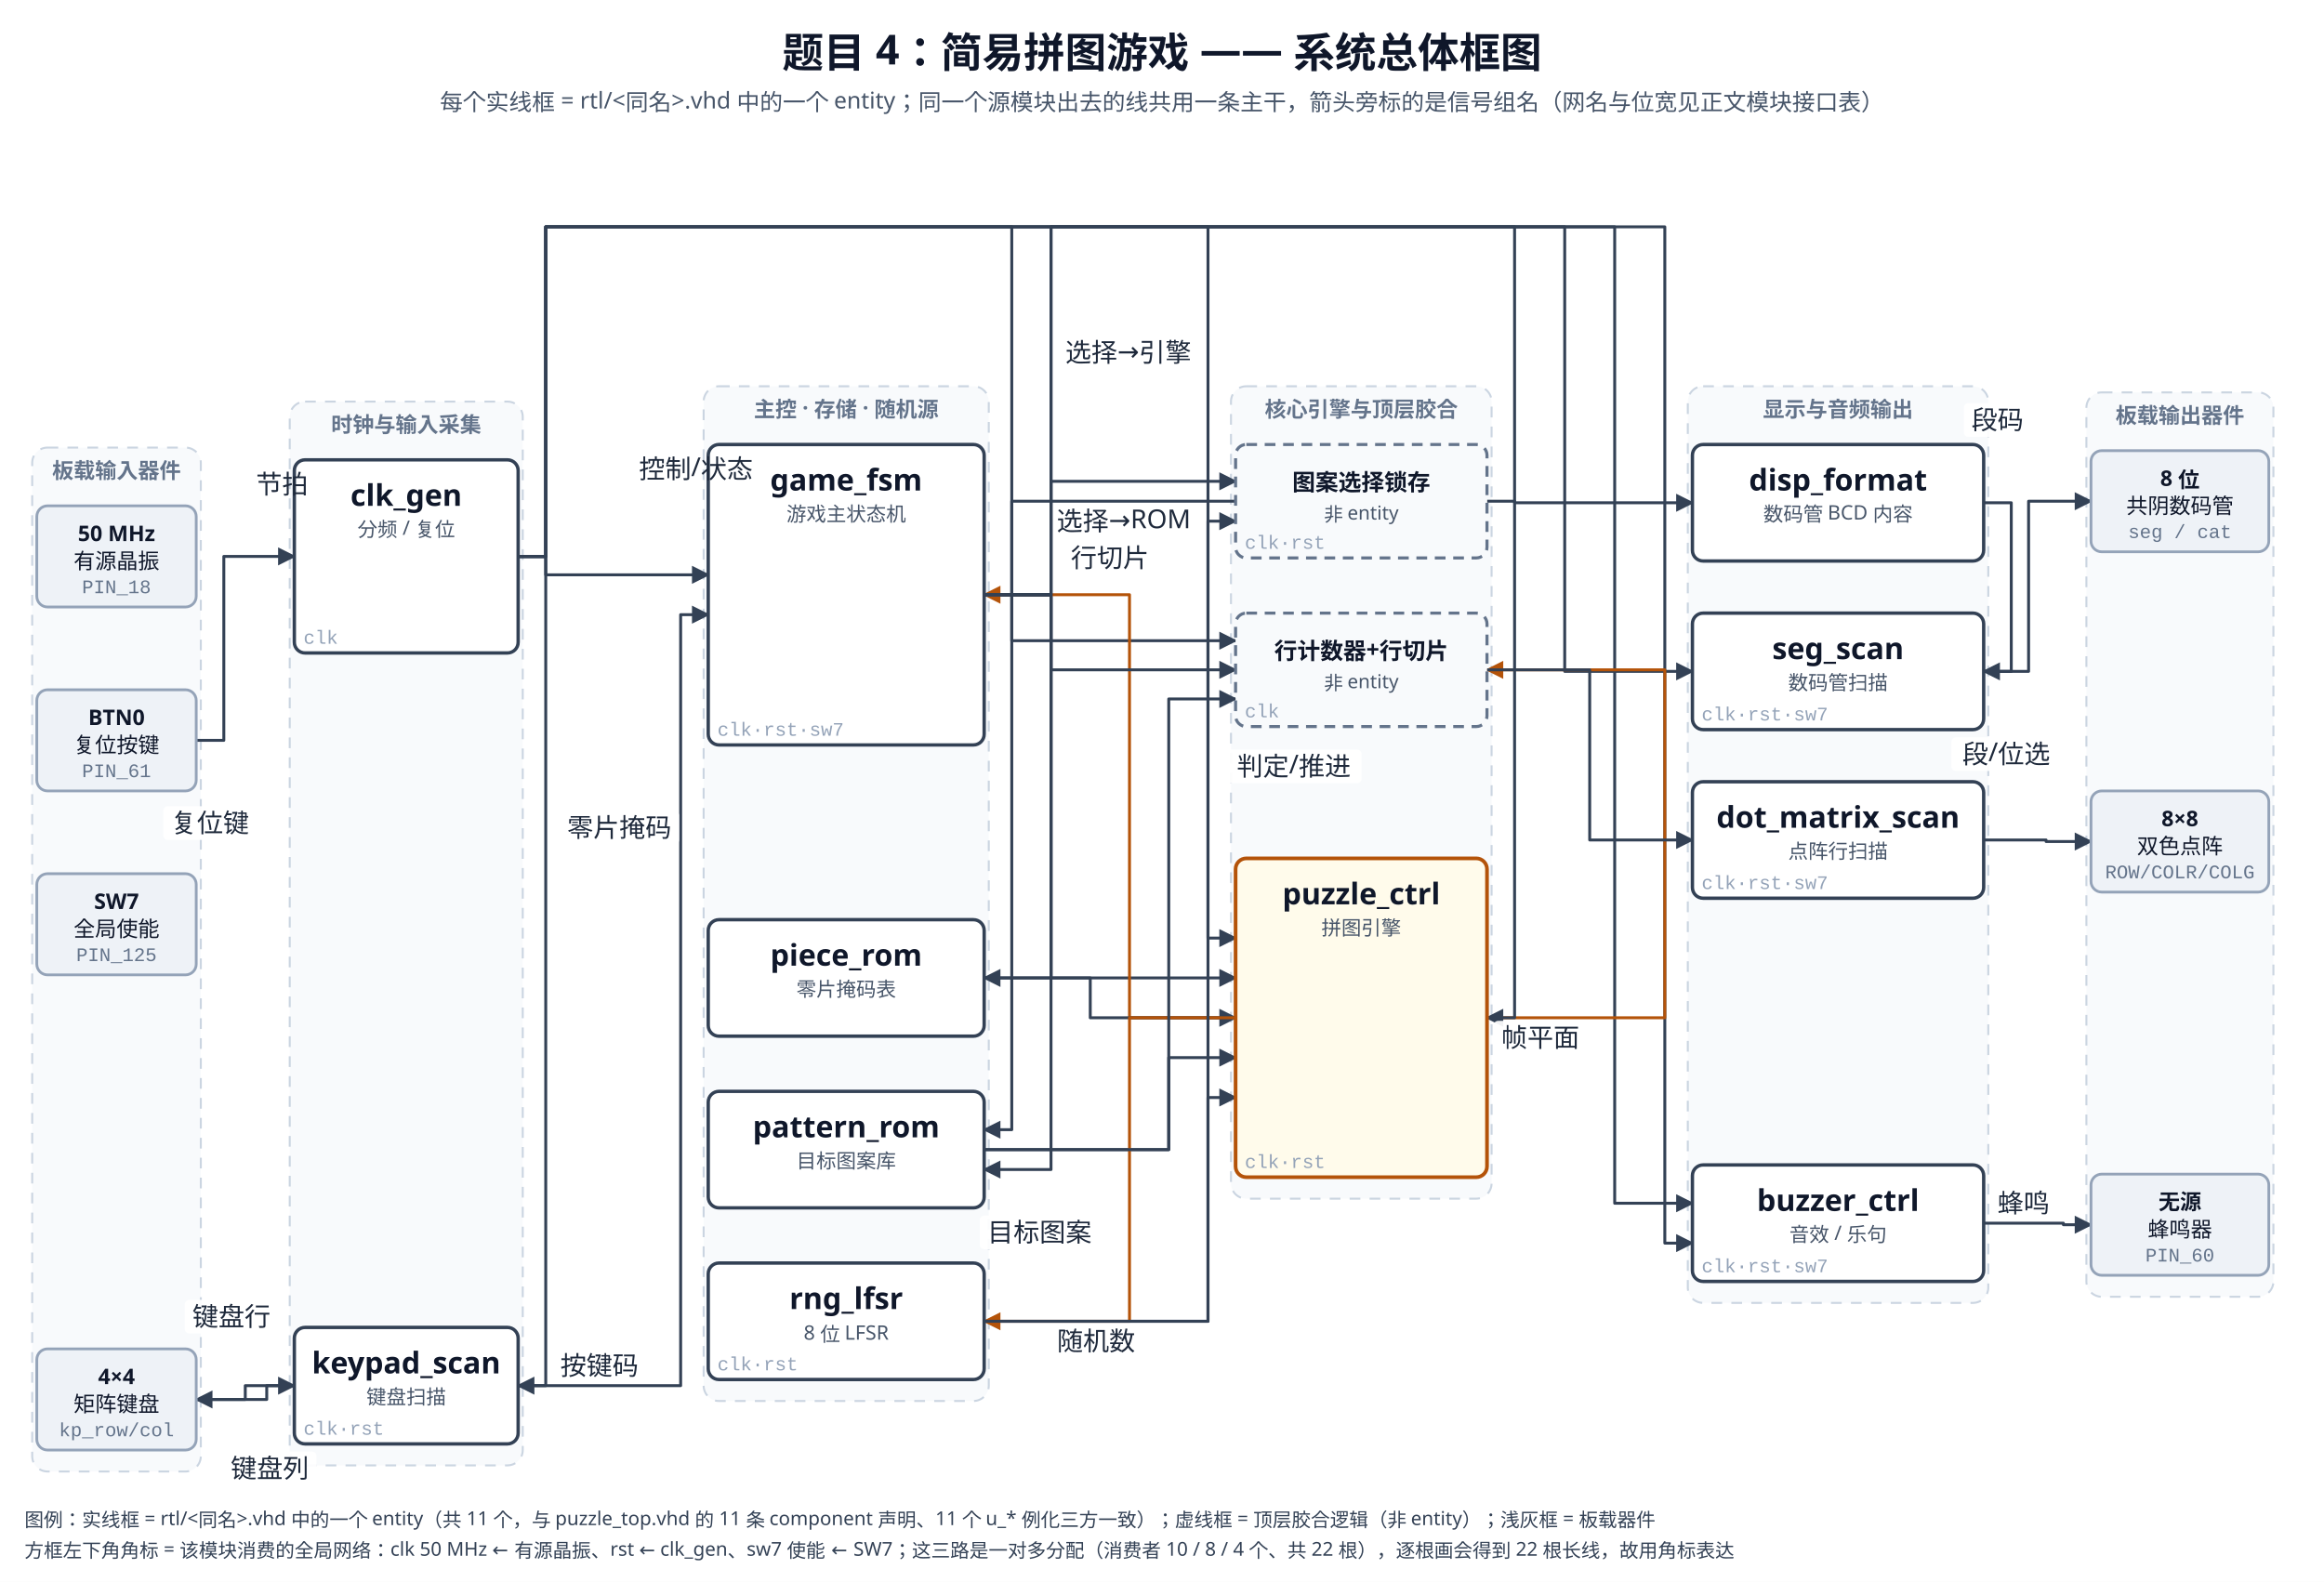
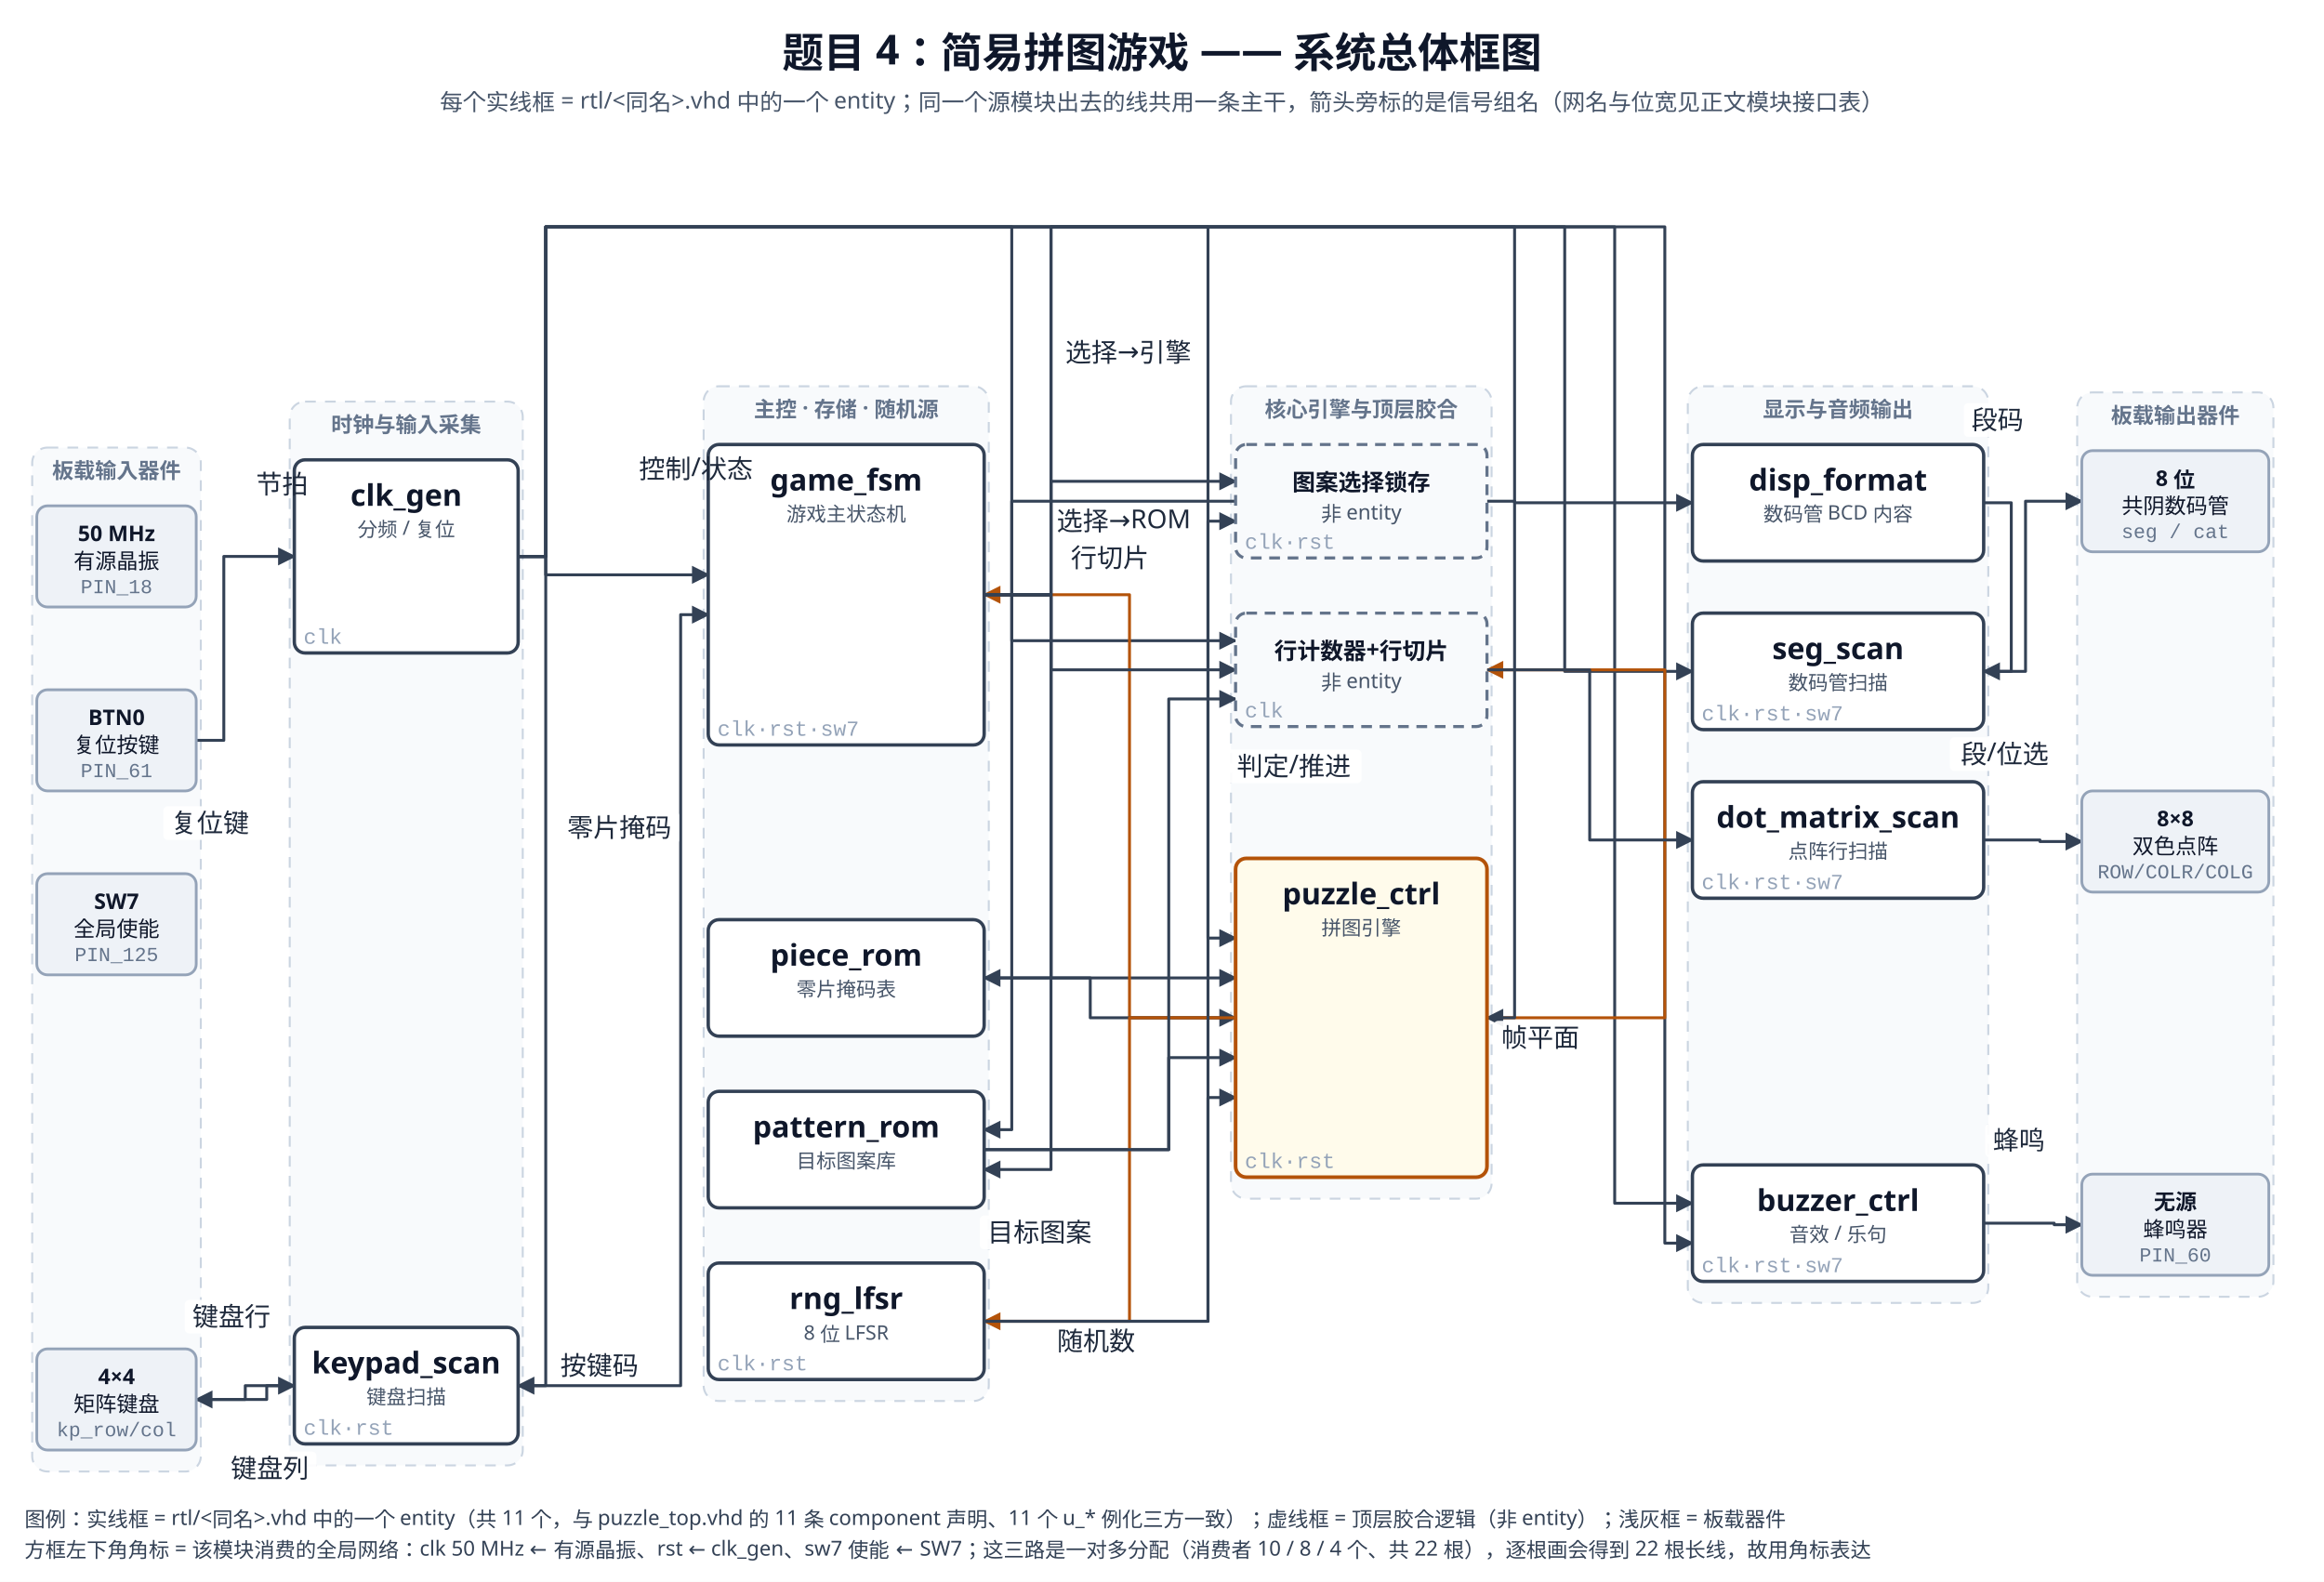
<svg xmlns="http://www.w3.org/2000/svg" width="1516" height="1032" viewBox="0 0 1516 1032">
  <defs>
    <marker id="ar" viewBox="0 0 10 10" refX="9" refY="5" markerWidth="6.2" markerHeight="6.2" orient="auto-start-reverse">
      <path d="M 0 0 L 10 5 L 0 10 z" fill="#334155" />
    </marker>
    <marker id="ar2" viewBox="0 0 10 10" refX="9" refY="5" markerWidth="6.2" markerHeight="6.2" orient="auto-start-reverse">
      <path d="M 0 0 L 10 5 L 0 10 z" fill="#b45309" />
    </marker>
  </defs>
  <rect width="1516" height="1032" fill="#ffffff" />
  <text x="758" y="44" font-family="Microsoft YaHei, SimSun, sans-serif" font-size="27" font-weight="bold" fill="#0f172a" text-anchor="middle">题目 4：简易拼图游戏 —— 系统总体框图</text>
  <text x="758" y="72" font-family="Microsoft YaHei, SimSun, sans-serif" font-size="15" fill="#475569" text-anchor="middle">每个实线框 = rtl/&lt;同名&gt;.vhd 中的一个 entity；同一个源模块出去的线共用一条主干，箭头旁标的是信号组名（网名与位宽见正文模块接口表）</text>
  <rect x="21" y="292" width="110" height="668" rx="10" fill="#f8fafc" stroke="#cbd5e1" stroke-width="1.3" stroke-dasharray="7 6" />
  <text x="76" y="312" font-family="Microsoft YaHei, SimSun, sans-serif" font-size="14" font-weight="bold" fill="#64748b" text-anchor="middle">板载输入器件</text>
  <rect x="189" y="262" width="152" height="694" rx="10" fill="#f8fafc" stroke="#cbd5e1" stroke-width="1.3" stroke-dasharray="7 6" />
  <text x="265" y="282" font-family="Microsoft YaHei, SimSun, sans-serif" font-size="14" font-weight="bold" fill="#64748b" text-anchor="middle">时钟与输入采集</text>
  <rect x="459" y="252" width="186" height="662" rx="10" fill="#f8fafc" stroke="#cbd5e1" stroke-width="1.3" stroke-dasharray="7 6" />
  <text x="552" y="272" font-family="Microsoft YaHei, SimSun, sans-serif" font-size="14" font-weight="bold" fill="#64748b" text-anchor="middle">主控 · 存储 · 随机源</text>
  <rect x="803" y="252" width="170" height="530" rx="10" fill="#f8fafc" stroke="#cbd5e1" stroke-width="1.3" stroke-dasharray="7 6" />
  <text x="888" y="272" font-family="Microsoft YaHei, SimSun, sans-serif" font-size="14" font-weight="bold" fill="#64748b" text-anchor="middle">核心引擎与顶层胶合</text>
  <rect x="1101" y="252" width="196" height="598" rx="10" fill="#f8fafc" stroke="#cbd5e1" stroke-width="1.3" stroke-dasharray="7 6" />
  <text x="1199" y="272" font-family="Microsoft YaHei, SimSun, sans-serif" font-size="14" font-weight="bold" fill="#64748b" text-anchor="middle">显示与音频输出</text>
-   <rect x="1361" y="256" width="122" height="590" rx="10" fill="#f8fafc" stroke="#cbd5e1" stroke-width="1.3" stroke-dasharray="7 6" />
-   <text x="1422" y="276" font-family="Microsoft YaHei, SimSun, sans-serif" font-size="14" font-weight="bold" fill="#64748b" text-anchor="middle">板载输出器件</text>
+   <rect x="1355" y="256" width="128" height="590" rx="10" fill="#f8fafc" stroke="#cbd5e1" stroke-width="1.3" stroke-dasharray="7 6" />
+   <text x="1419" y="276" font-family="Microsoft YaHei, SimSun, sans-serif" font-size="14" font-weight="bold" fill="#64748b" text-anchor="middle">板载输出器件</text>
  <path d="M 128.0 483.0 L 146.0 483.0 L 146.0 363.0 L 192.0 363.0" fill="none" stroke="#334155" stroke-width="1.9" stroke-linejoin="round" marker-end="url(#ar)" />
  <path d="M 128.0 913.0 L 174.0 913.0 L 174.0 904.0 L 192.0 904.0" fill="none" stroke="#334155" stroke-width="1.9" stroke-linejoin="round" marker-end="url(#ar)" />
  <path d="M 192.0 904.0 L 160.0 904.0 L 160.0 913.0 L 128.0 913.0" fill="none" stroke="#334155" stroke-width="1.9" stroke-linejoin="round" marker-end="url(#ar)" />
  <path d="M 338.0 363.0 L 356.0 363.0 L 356.0 904.0 L 338.0 904.0" fill="none" stroke="#334155" stroke-width="1.9" stroke-linejoin="round" marker-end="url(#ar)" />
  <path d="M 338.0 363.0 L 356.0 363.0 L 356.0 375.0 L 462.0 375.0" fill="none" stroke="#334155" stroke-width="1.9" stroke-linejoin="round" marker-end="url(#ar)" />
  <path d="M 338.0 363.0 L 356.0 363.0 L 356.0 148.0 L 1053.3 148.0 L 1053.3 785.0 L 1104.0 785.0" fill="none" stroke="#334155" stroke-width="1.9" stroke-linejoin="round" marker-end="url(#ar)" />
  <path d="M 338.0 363.0 L 356.0 363.0 L 356.0 148.0 L 788.0 148.0 L 788.0 612.0 L 806.0 612.0" fill="none" stroke="#334155" stroke-width="1.9" stroke-linejoin="round" marker-end="url(#ar)" />
  <path d="M 338.0 363.0 L 356.0 363.0 L 356.0 148.0 L 1020.7 148.0 L 1020.7 438.0 L 1104.0 438.0" fill="none" stroke="#334155" stroke-width="1.9" stroke-linejoin="round" marker-end="url(#ar)" />
  <path d="M 338.0 363.0 L 356.0 363.0 L 356.0 148.0 L 660.0 148.0 L 660.0 418.0 L 806.0 418.0" fill="none" stroke="#334155" stroke-width="1.9" stroke-linejoin="round" marker-end="url(#ar)" />
  <path d="M 338.0 904.0 L 444.0 904.0 L 444.0 401.0 L 462.0 401.0" fill="none" stroke="#334155" stroke-width="1.9" stroke-linejoin="round" marker-end="url(#ar)" />
  <path d="M 642.0 388.0 L 685.6 388.0 L 685.6 638.0 L 642.0 638.0" fill="none" stroke="#334155" stroke-width="1.9" stroke-linejoin="round" marker-end="url(#ar)" />
  <path d="M 642.0 388.0 L 685.6 388.0 L 685.6 763.0 L 642.0 763.0" fill="none" stroke="#334155" stroke-width="1.9" stroke-linejoin="round" marker-end="url(#ar)" />
  <path d="M 642.0 388.0 L 685.6 388.0 L 685.6 638.0 L 806.0 638.0" fill="none" stroke="#334155" stroke-width="1.9" stroke-linejoin="round" marker-end="url(#ar)" />
  <path d="M 806.0 664.0 L 736.8 664.0 L 736.8 388.0 L 642.0 388.0" fill="none" stroke="#b45309" stroke-width="1.9" stroke-linejoin="round" marker-end="url(#ar2)" />
  <path d="M 642.0 638.0 L 711.2 638.0 L 711.2 664.0 L 806.0 664.0" fill="none" stroke="#334155" stroke-width="1.9" stroke-linejoin="round" marker-end="url(#ar)" />
  <path d="M 642.0 750.0 L 762.4 750.0 L 762.4 690.0 L 806.0 690.0" fill="none" stroke="#334155" stroke-width="1.9" stroke-linejoin="round" marker-end="url(#ar)" />
  <path d="M 642.0 862.0 L 788.0 862.0 L 788.0 716.0 L 806.0 716.0" fill="none" stroke="#334155" stroke-width="1.9" stroke-linejoin="round" marker-end="url(#ar)" />
  <path d="M 806.0 664.0 L 736.8 664.0 L 736.8 862.0 L 642.0 862.0" fill="none" stroke="#b45309" stroke-width="1.9" stroke-linejoin="round" marker-end="url(#ar2)" />
  <path d="M 642.0 388.0 L 685.6 388.0 L 685.6 148.0 L 988.0 148.0 L 988.0 328.0 L 1104.0 328.0" fill="none" stroke="#334155" stroke-width="1.9" stroke-linejoin="round" marker-end="url(#ar)" />
  <path d="M 1294.0 328.0 L 1312.0 328.0 L 1312.0 438.0 L 1294.0 438.0" fill="none" stroke="#334155" stroke-width="1.9" stroke-linejoin="round" marker-end="url(#ar)" />
-   <path d="M 1294.0 438.0 L 1323.3 438.0 L 1323.3 327.0 L 1364.0 327.0" fill="none" stroke="#334155" stroke-width="1.9" stroke-linejoin="round" marker-end="url(#ar)" />
+   <path d="M 1294.0 438.0 L 1321.3 438.0 L 1321.3 327.0 L 1358.0 327.0" fill="none" stroke="#334155" stroke-width="1.9" stroke-linejoin="round" marker-end="url(#ar)" />
  <path d="M 642.0 388.0 L 685.6 388.0 L 685.6 148.0 L 1086.0 148.0 L 1086.0 811.0 L 1104.0 811.0" fill="none" stroke="#334155" stroke-width="1.9" stroke-linejoin="round" marker-end="url(#ar)" />
-   <path d="M 1294.0 798.0 L 1346.0 798.0 L 1346.0 799.0 L 1364.0 799.0" fill="none" stroke="#334155" stroke-width="1.9" stroke-linejoin="round" marker-end="url(#ar)" />
+   <path d="M 1294.0 798.0 L 1340.0 798.0 L 1340.0 799.0 L 1358.0 799.0" fill="none" stroke="#334155" stroke-width="1.9" stroke-linejoin="round" marker-end="url(#ar)" />
  <path d="M 970.0 664.0 L 1086.0 664.0 L 1086.0 437.0 L 970.0 437.0" fill="none" stroke="#b45309" stroke-width="1.9" stroke-linejoin="round" marker-end="url(#ar2)" />
  <path d="M 642.0 388.0 L 685.6 388.0 L 685.6 437.0 L 806.0 437.0" fill="none" stroke="#334155" stroke-width="1.9" stroke-linejoin="round" marker-end="url(#ar)" />
  <path d="M 642.0 750.0 L 762.4 750.0 L 762.4 456.0 L 806.0 456.0" fill="none" stroke="#334155" stroke-width="1.9" stroke-linejoin="round" marker-end="url(#ar)" />
  <path d="M 970.0 437.0 L 1037.0 437.0 L 1037.0 548.0 L 1104.0 548.0" fill="none" stroke="#334155" stroke-width="1.9" stroke-linejoin="round" marker-end="url(#ar)" />
-   <path d="M 1294.0 548.0 L 1334.7 548.0 L 1334.7 549.0 L 1364.0 549.0" fill="none" stroke="#334155" stroke-width="1.9" stroke-linejoin="round" marker-end="url(#ar)" />
+   <path d="M 1294.0 548.0 L 1330.7 548.0 L 1330.7 549.0 L 1358.0 549.0" fill="none" stroke="#334155" stroke-width="1.9" stroke-linejoin="round" marker-end="url(#ar)" />
  <path d="M 642.0 388.0 L 685.6 388.0 L 685.6 314.0 L 806.0 314.0" fill="none" stroke="#334155" stroke-width="1.9" stroke-linejoin="round" marker-end="url(#ar)" />
  <path d="M 642.0 862.0 L 788.0 862.0 L 788.0 340.0 L 806.0 340.0" fill="none" stroke="#334155" stroke-width="1.9" stroke-linejoin="round" marker-end="url(#ar)" />
  <path d="M 806.0 327.0 L 660.0 327.0 L 660.0 737.0 L 642.0 737.0" fill="none" stroke="#334155" stroke-width="1.9" stroke-linejoin="round" marker-end="url(#ar)" />
  <path d="M 970.0 327.0 L 988.0 327.0 L 988.0 664.0 L 970.0 664.0" fill="none" stroke="#334155" stroke-width="1.9" stroke-linejoin="round" marker-end="url(#ar)" />
  <rect x="192" y="300" width="146" height="126" rx="7" fill="#ffffff" stroke="#334155" stroke-width="2.2" />
  <text x="265" y="330" font-family="Microsoft YaHei, SimSun, sans-serif" font-size="19.5" font-weight="bold" fill="#0f172a" text-anchor="middle">clk_gen</text>
  <text x="265" y="350" font-family="Microsoft YaHei, SimSun, sans-serif" font-size="13.0" fill="#475569" text-anchor="middle">分频 / 复位</text>
-   <text x="198" y="420" font-family="Consolas, Courier New, monospace" font-size="12.5" fill="#94a3b8">clk</text>
+   <text x="198" y="420" font-family="Consolas, Courier New, monospace" font-size="14.0" fill="#94a3b8">clk</text>
  <rect x="192" y="866" width="146" height="76" rx="7" fill="#ffffff" stroke="#334155" stroke-width="2.2" />
  <text x="265" y="896" font-family="Microsoft YaHei, SimSun, sans-serif" font-size="19.5" font-weight="bold" fill="#0f172a" text-anchor="middle">keypad_scan</text>
  <text x="265" y="916" font-family="Microsoft YaHei, SimSun, sans-serif" font-size="13.0" fill="#475569" text-anchor="middle">键盘扫描</text>
-   <text x="198" y="936" font-family="Consolas, Courier New, monospace" font-size="12.5" fill="#94a3b8">clk·rst</text>
+   <text x="198" y="936" font-family="Consolas, Courier New, monospace" font-size="14.0" fill="#94a3b8">clk·rst</text>
  <rect x="462" y="290" width="180" height="196" rx="7" fill="#ffffff" stroke="#334155" stroke-width="2.2" />
  <text x="552" y="320" font-family="Microsoft YaHei, SimSun, sans-serif" font-size="19.5" font-weight="bold" fill="#0f172a" text-anchor="middle">game_fsm</text>
  <text x="552" y="340" font-family="Microsoft YaHei, SimSun, sans-serif" font-size="13.0" fill="#475569" text-anchor="middle">游戏主状态机</text>
-   <text x="468" y="480" font-family="Consolas, Courier New, monospace" font-size="12.5" fill="#94a3b8">clk·rst·sw7</text>
+   <text x="468" y="480" font-family="Consolas, Courier New, monospace" font-size="14.0" fill="#94a3b8">clk·rst·sw7</text>
  <rect x="462" y="600" width="180" height="76" rx="7" fill="#ffffff" stroke="#334155" stroke-width="2.2" />
  <text x="552" y="630" font-family="Microsoft YaHei, SimSun, sans-serif" font-size="19.5" font-weight="bold" fill="#0f172a" text-anchor="middle">piece_rom</text>
  <text x="552" y="650" font-family="Microsoft YaHei, SimSun, sans-serif" font-size="13.0" fill="#475569" text-anchor="middle">零片掩码表</text>
  <rect x="462" y="712" width="180" height="76" rx="7" fill="#ffffff" stroke="#334155" stroke-width="2.2" />
  <text x="552" y="742" font-family="Microsoft YaHei, SimSun, sans-serif" font-size="19.5" font-weight="bold" fill="#0f172a" text-anchor="middle">pattern_rom</text>
  <text x="552" y="762" font-family="Microsoft YaHei, SimSun, sans-serif" font-size="13.0" fill="#475569" text-anchor="middle">目标图案库</text>
  <rect x="462" y="824" width="180" height="76" rx="7" fill="#ffffff" stroke="#334155" stroke-width="2.2" />
  <text x="552" y="854" font-family="Microsoft YaHei, SimSun, sans-serif" font-size="19.5" font-weight="bold" fill="#0f172a" text-anchor="middle">rng_lfsr</text>
  <text x="552" y="874" font-family="Microsoft YaHei, SimSun, sans-serif" font-size="13.0" fill="#475569" text-anchor="middle">8 位 LFSR</text>
-   <text x="468" y="894" font-family="Consolas, Courier New, monospace" font-size="12.5" fill="#94a3b8">clk·rst</text>
+   <text x="468" y="894" font-family="Consolas, Courier New, monospace" font-size="14.0" fill="#94a3b8">clk·rst</text>
  <rect x="806" y="560" width="164" height="208" rx="7" fill="#fffbeb" stroke="#b45309" stroke-width="2.4" />
  <text x="888" y="590" font-family="Microsoft YaHei, SimSun, sans-serif" font-size="19.5" font-weight="bold" fill="#0f172a" text-anchor="middle">puzzle_ctrl</text>
  <text x="888" y="610" font-family="Microsoft YaHei, SimSun, sans-serif" font-size="13.0" fill="#475569" text-anchor="middle">拼图引擎</text>
-   <text x="812" y="762" font-family="Consolas, Courier New, monospace" font-size="12.5" fill="#94a3b8">clk·rst</text>
+   <text x="812" y="762" font-family="Consolas, Courier New, monospace" font-size="14.0" fill="#94a3b8">clk·rst</text>
  <rect x="1104" y="290" width="190" height="76" rx="7" fill="#ffffff" stroke="#334155" stroke-width="2.2" />
  <text x="1199" y="320" font-family="Microsoft YaHei, SimSun, sans-serif" font-size="19.5" font-weight="bold" fill="#0f172a" text-anchor="middle">disp_format</text>
  <text x="1199" y="340" font-family="Microsoft YaHei, SimSun, sans-serif" font-size="13.0" fill="#475569" text-anchor="middle">数码管 BCD 内容</text>
  <rect x="1104" y="400" width="190" height="76" rx="7" fill="#ffffff" stroke="#334155" stroke-width="2.2" />
  <text x="1199" y="430" font-family="Microsoft YaHei, SimSun, sans-serif" font-size="19.5" font-weight="bold" fill="#0f172a" text-anchor="middle">seg_scan</text>
  <text x="1199" y="450" font-family="Microsoft YaHei, SimSun, sans-serif" font-size="13.0" fill="#475569" text-anchor="middle">数码管扫描</text>
-   <text x="1110" y="470" font-family="Consolas, Courier New, monospace" font-size="12.5" fill="#94a3b8">clk·rst·sw7</text>
+   <text x="1110" y="470" font-family="Consolas, Courier New, monospace" font-size="14.0" fill="#94a3b8">clk·rst·sw7</text>
  <rect x="1104" y="510" width="190" height="76" rx="7" fill="#ffffff" stroke="#334155" stroke-width="2.2" />
  <text x="1199" y="540" font-family="Microsoft YaHei, SimSun, sans-serif" font-size="19.5" font-weight="bold" fill="#0f172a" text-anchor="middle">dot_matrix_scan</text>
  <text x="1199" y="560" font-family="Microsoft YaHei, SimSun, sans-serif" font-size="13.0" fill="#475569" text-anchor="middle">点阵行扫描</text>
-   <text x="1110" y="580" font-family="Consolas, Courier New, monospace" font-size="12.5" fill="#94a3b8">clk·rst·sw7</text>
+   <text x="1110" y="580" font-family="Consolas, Courier New, monospace" font-size="14.0" fill="#94a3b8">clk·rst·sw7</text>
  <rect x="1104" y="760" width="190" height="76" rx="7" fill="#ffffff" stroke="#334155" stroke-width="2.2" />
  <text x="1199" y="790" font-family="Microsoft YaHei, SimSun, sans-serif" font-size="19.5" font-weight="bold" fill="#0f172a" text-anchor="middle">buzzer_ctrl</text>
  <text x="1199" y="810" font-family="Microsoft YaHei, SimSun, sans-serif" font-size="13.0" fill="#475569" text-anchor="middle">音效 / 乐句</text>
-   <text x="1110" y="830" font-family="Consolas, Courier New, monospace" font-size="12.5" fill="#94a3b8">clk·rst·sw7</text>
+   <text x="1110" y="830" font-family="Consolas, Courier New, monospace" font-size="14.0" fill="#94a3b8">clk·rst·sw7</text>
  <rect x="24" y="330" width="104" height="66" rx="7" fill="#eef2f7" stroke="#94a3b8" stroke-width="1.8" />
  <text x="76" y="353" font-family="Microsoft YaHei, SimSun, sans-serif" font-size="14" font-weight="bold" fill="#0f172a" text-anchor="middle">50 MHz</text>
  <text x="76" y="371" font-family="Microsoft YaHei, SimSun, sans-serif" font-size="14" fill="#0f172a" text-anchor="middle">有源晶振</text>
-   <text x="76" y="387" font-family="Consolas, Courier New, monospace" font-size="12.5" fill="#64748b" text-anchor="middle">PIN_18</text>
+   <text x="76" y="387" font-family="Consolas, Courier New, monospace" font-size="13.0" fill="#64748b" text-anchor="middle">PIN_18</text>
  <rect x="24" y="450" width="104" height="66" rx="7" fill="#eef2f7" stroke="#94a3b8" stroke-width="1.8" />
  <text x="76" y="473" font-family="Microsoft YaHei, SimSun, sans-serif" font-size="14" font-weight="bold" fill="#0f172a" text-anchor="middle">BTN0</text>
  <text x="76" y="491" font-family="Microsoft YaHei, SimSun, sans-serif" font-size="14" fill="#0f172a" text-anchor="middle">复位按键</text>
-   <text x="76" y="507" font-family="Consolas, Courier New, monospace" font-size="12.5" fill="#64748b" text-anchor="middle">PIN_61</text>
+   <text x="76" y="507" font-family="Consolas, Courier New, monospace" font-size="13.0" fill="#64748b" text-anchor="middle">PIN_61</text>
  <rect x="24" y="570" width="104" height="66" rx="7" fill="#eef2f7" stroke="#94a3b8" stroke-width="1.8" />
  <text x="76" y="593" font-family="Microsoft YaHei, SimSun, sans-serif" font-size="14" font-weight="bold" fill="#0f172a" text-anchor="middle">SW7</text>
  <text x="76" y="611" font-family="Microsoft YaHei, SimSun, sans-serif" font-size="14" fill="#0f172a" text-anchor="middle">全局使能</text>
-   <text x="76" y="627" font-family="Consolas, Courier New, monospace" font-size="12.5" fill="#64748b" text-anchor="middle">PIN_125</text>
+   <text x="76" y="627" font-family="Consolas, Courier New, monospace" font-size="13.0" fill="#64748b" text-anchor="middle">PIN_125</text>
  <rect x="24" y="880" width="104" height="66" rx="7" fill="#eef2f7" stroke="#94a3b8" stroke-width="1.8" />
  <text x="76" y="903" font-family="Microsoft YaHei, SimSun, sans-serif" font-size="14" font-weight="bold" fill="#0f172a" text-anchor="middle">4×4</text>
  <text x="76" y="921" font-family="Microsoft YaHei, SimSun, sans-serif" font-size="14" fill="#0f172a" text-anchor="middle">矩阵键盘</text>
-   <text x="76" y="937" font-family="Consolas, Courier New, monospace" font-size="12.5" fill="#64748b" text-anchor="middle">kp_row/col</text>
-   <rect x="1364" y="294" width="116" height="66" rx="7" fill="#eef2f7" stroke="#94a3b8" stroke-width="1.8" />
-   <text x="1422" y="317" font-family="Microsoft YaHei, SimSun, sans-serif" font-size="14" font-weight="bold" fill="#0f172a" text-anchor="middle">8 位</text>
-   <text x="1422" y="335" font-family="Microsoft YaHei, SimSun, sans-serif" font-size="14" fill="#0f172a" text-anchor="middle">共阴数码管</text>
-   <text x="1422" y="351" font-family="Consolas, Courier New, monospace" font-size="12.5" fill="#64748b" text-anchor="middle">seg / cat</text>
-   <rect x="1364" y="516" width="116" height="66" rx="7" fill="#eef2f7" stroke="#94a3b8" stroke-width="1.8" />
-   <text x="1422" y="539" font-family="Microsoft YaHei, SimSun, sans-serif" font-size="14" font-weight="bold" fill="#0f172a" text-anchor="middle">8×8</text>
-   <text x="1422" y="557" font-family="Microsoft YaHei, SimSun, sans-serif" font-size="14" fill="#0f172a" text-anchor="middle">双色点阵</text>
-   <text x="1422" y="573" font-family="Consolas, Courier New, monospace" font-size="12.5" fill="#64748b" text-anchor="middle">ROW/COLR/COLG</text>
-   <rect x="1364" y="766" width="116" height="66" rx="7" fill="#eef2f7" stroke="#94a3b8" stroke-width="1.8" />
-   <text x="1422" y="789" font-family="Microsoft YaHei, SimSun, sans-serif" font-size="14" font-weight="bold" fill="#0f172a" text-anchor="middle">无源</text>
-   <text x="1422" y="807" font-family="Microsoft YaHei, SimSun, sans-serif" font-size="14" fill="#0f172a" text-anchor="middle">蜂鸣器</text>
-   <text x="1422" y="823" font-family="Consolas, Courier New, monospace" font-size="12.5" fill="#64748b" text-anchor="middle">PIN_60</text>
+   <text x="76" y="937" font-family="Consolas, Courier New, monospace" font-size="13.0" fill="#64748b" text-anchor="middle">kp_row/col</text>
+   <rect x="1358" y="294" width="122" height="66" rx="7" fill="#eef2f7" stroke="#94a3b8" stroke-width="1.8" />
+   <text x="1419" y="317" font-family="Microsoft YaHei, SimSun, sans-serif" font-size="14" font-weight="bold" fill="#0f172a" text-anchor="middle">8 位</text>
+   <text x="1419" y="335" font-family="Microsoft YaHei, SimSun, sans-serif" font-size="14" fill="#0f172a" text-anchor="middle">共阴数码管</text>
+   <text x="1419" y="351" font-family="Consolas, Courier New, monospace" font-size="13.0" fill="#64748b" text-anchor="middle">seg / cat</text>
+   <rect x="1358" y="516" width="122" height="66" rx="7" fill="#eef2f7" stroke="#94a3b8" stroke-width="1.8" />
+   <text x="1419" y="539" font-family="Microsoft YaHei, SimSun, sans-serif" font-size="14" font-weight="bold" fill="#0f172a" text-anchor="middle">8×8</text>
+   <text x="1419" y="557" font-family="Microsoft YaHei, SimSun, sans-serif" font-size="14" fill="#0f172a" text-anchor="middle">双色点阵</text>
+   <text x="1419" y="573" font-family="Consolas, Courier New, monospace" font-size="13.0" fill="#64748b" text-anchor="middle">ROW/COLR/COLG</text>
+   <rect x="1358" y="766" width="122" height="66" rx="7" fill="#eef2f7" stroke="#94a3b8" stroke-width="1.8" />
+   <text x="1419" y="789" font-family="Microsoft YaHei, SimSun, sans-serif" font-size="14" font-weight="bold" fill="#0f172a" text-anchor="middle">无源</text>
+   <text x="1419" y="807" font-family="Microsoft YaHei, SimSun, sans-serif" font-size="14" fill="#0f172a" text-anchor="middle">蜂鸣器</text>
+   <text x="1419" y="823" font-family="Consolas, Courier New, monospace" font-size="13.0" fill="#64748b" text-anchor="middle">PIN_60</text>
  <rect x="806" y="400" width="164" height="74" rx="7" fill="#f8fafc" stroke="#64748b" stroke-width="2.0" stroke-dasharray="7 5" />
  <text x="888" y="430" font-family="Microsoft YaHei, SimSun, sans-serif" font-size="15.0" font-weight="bold" fill="#0f172a" text-anchor="middle">行计数器+行切片</text>
-   <text x="888" y="450" font-family="Microsoft YaHei, SimSun, sans-serif" font-size="12.5" fill="#475569" text-anchor="middle">非 entity</text>
-   <text x="812" y="468" font-family="Consolas, Courier New, monospace" font-size="12.5" fill="#94a3b8">clk</text>
+   <text x="888" y="450" font-family="Microsoft YaHei, SimSun, sans-serif" font-size="13.5" fill="#475569" text-anchor="middle">非 entity</text>
+   <text x="812" y="468" font-family="Consolas, Courier New, monospace" font-size="14.0" fill="#94a3b8">clk</text>
  <rect x="806" y="290" width="164" height="74" rx="7" fill="#f8fafc" stroke="#64748b" stroke-width="2.0" stroke-dasharray="7 5" />
  <text x="888" y="320" font-family="Microsoft YaHei, SimSun, sans-serif" font-size="15.0" font-weight="bold" fill="#0f172a" text-anchor="middle">图案选择锁存</text>
-   <text x="888" y="340" font-family="Microsoft YaHei, SimSun, sans-serif" font-size="12.5" fill="#475569" text-anchor="middle">非 entity</text>
-   <text x="812" y="358" font-family="Consolas, Courier New, monospace" font-size="12.5" fill="#94a3b8">clk·rst</text>
+   <text x="888" y="340" font-family="Microsoft YaHei, SimSun, sans-serif" font-size="13.5" fill="#475569" text-anchor="middle">非 entity</text>
+   <text x="812" y="358" font-family="Consolas, Courier New, monospace" font-size="14.0" fill="#94a3b8">clk·rst</text>
  <rect x="106.5" y="526.0" width="61.0" height="22" rx="3" fill="#ffffff" fill-opacity="0.93" />
  <text x="137.0" y="543.0" font-family="Microsoft YaHei, SimSun, sans-serif" font-size="17.0" fill="#1e293b" text-anchor="middle">复位键</text>
  <rect x="120.5" y="848.0" width="61.0" height="22" rx="3" fill="#ffffff" fill-opacity="0.93" />
  <text x="151.0" y="865.0" font-family="Microsoft YaHei, SimSun, sans-serif" font-size="17.0" fill="#1e293b" text-anchor="middle">键盘行</text>
  <rect x="145.5" y="947.0" width="61.0" height="22" rx="3" fill="#ffffff" fill-opacity="0.93" />
  <text x="176.0" y="964.0" font-family="Microsoft YaHei, SimSun, sans-serif" font-size="17.0" fill="#1e293b" text-anchor="middle">键盘列</text>
  <rect x="140.0" y="305.0" width="44.0" height="22" rx="3" fill="#ffffff" fill-opacity="0.93" />
  <text x="184.0" y="322.0" font-family="Microsoft YaHei, SimSun, sans-serif" font-size="17.0" fill="#1e293b" text-anchor="middle">节拍</text>
  <rect x="360.5" y="880.0" width="61.0" height="22" rx="3" fill="#ffffff" fill-opacity="0.93" />
  <text x="391.0" y="897.0" font-family="Microsoft YaHei, SimSun, sans-serif" font-size="17.0" fill="#1e293b" text-anchor="middle">按键码</text>
  <rect x="365.5" y="295.0" width="88.5" height="22" rx="3" fill="#ffffff" fill-opacity="0.93" />
  <text x="454.0" y="312.0" font-family="Microsoft YaHei, SimSun, sans-serif" font-size="17.0" fill="#1e293b" text-anchor="middle">控制/状态</text>
  <rect x="799.7" y="489.0" width="88.5" height="22" rx="3" fill="#ffffff" fill-opacity="0.93" />
  <text x="844.0" y="506.0" font-family="Microsoft YaHei, SimSun, sans-serif" font-size="17.0" fill="#1e293b" text-anchor="middle">判定/推进</text>
  <rect x="365.0" y="529.0" width="78.0" height="22" rx="3" fill="#ffffff" fill-opacity="0.93" />
  <text x="404.0" y="546.0" font-family="Microsoft YaHei, SimSun, sans-serif" font-size="17.0" fill="#1e293b" text-anchor="middle">零片掩码</text>
  <rect x="639.1" y="793.0" width="78.0" height="22" rx="3" fill="#ffffff" fill-opacity="0.93" />
  <text x="678.1" y="810.0" font-family="Microsoft YaHei, SimSun, sans-serif" font-size="17.0" fill="#1e293b" text-anchor="middle">目标图案</text>
  <rect x="684.5" y="864.0" width="61.0" height="22" rx="3" fill="#ffffff" fill-opacity="0.93" />
  <text x="715.0" y="881.0" font-family="Microsoft YaHei, SimSun, sans-serif" font-size="17.0" fill="#1e293b" text-anchor="middle">随机数</text>
  <rect x="1281.0" y="263.0" width="44.0" height="22" rx="3" fill="#ffffff" fill-opacity="0.93" />
  <text x="1303.0" y="280.0" font-family="Microsoft YaHei, SimSun, sans-serif" font-size="17.0" fill="#1e293b" text-anchor="middle">段码</text>
-   <rect x="1272.9" y="481.0" width="71.5" height="22" rx="3" fill="#ffffff" fill-opacity="0.93" />
-   <text x="1308.7" y="498.0" font-family="Microsoft YaHei, SimSun, sans-serif" font-size="17.0" fill="#1e293b" text-anchor="middle">段/位选</text>
-   <rect x="1298.0" y="774.0" width="44.0" height="22" rx="3" fill="#ffffff" fill-opacity="0.93" />
-   <text x="1320.0" y="791.0" font-family="Microsoft YaHei, SimSun, sans-serif" font-size="17.0" fill="#1e293b" text-anchor="middle">蜂鸣</text>
+   <rect x="1271.9" y="481.0" width="71.5" height="22" rx="3" fill="#ffffff" fill-opacity="0.93" />
+   <text x="1307.7" y="498.0" font-family="Microsoft YaHei, SimSun, sans-serif" font-size="17.0" fill="#1e293b" text-anchor="middle">段/位选</text>
+   <rect x="1295.0" y="733.0" width="44.0" height="22" rx="3" fill="#ffffff" fill-opacity="0.93" />
+   <text x="1317.0" y="750.0" font-family="Microsoft YaHei, SimSun, sans-serif" font-size="17.0" fill="#1e293b" text-anchor="middle">蜂鸣</text>
  <rect x="974.3" y="666.0" width="61.0" height="22" rx="3" fill="#ffffff" fill-opacity="0.93" />
  <text x="1004.8" y="683.0" font-family="Microsoft YaHei, SimSun, sans-serif" font-size="17.0" fill="#1e293b" text-anchor="middle">帧平面</text>
  <rect x="693.5" y="353.0" width="61.0" height="22" rx="3" fill="#ffffff" fill-opacity="0.93" />
  <text x="724.0" y="370.0" font-family="Microsoft YaHei, SimSun, sans-serif" font-size="17.0" fill="#1e293b" text-anchor="middle">行切片</text>
  <rect x="689.9" y="329.0" width="86.2" height="22" rx="3" fill="#ffffff" fill-opacity="0.93" />
  <text x="733.0" y="346.0" font-family="Microsoft YaHei, SimSun, sans-serif" font-size="17.0" fill="#1e293b" text-anchor="middle">选择→ROM</text>
  <rect x="691.7" y="219.0" width="88.5" height="22" rx="3" fill="#ffffff" fill-opacity="0.93" />
  <text x="736.0" y="236.0" font-family="Microsoft YaHei, SimSun, sans-serif" font-size="17.0" fill="#1e293b" text-anchor="middle">选择→引擎</text>
-   <text x="16" y="996" font-family="Microsoft YaHei, SimSun, sans-serif" font-size="12.5" fill="#334155">图例：实线框 = rtl/&lt;同名&gt;.vhd 中的一个 entity（共 11 个，与 puzzle_top.vhd 的 11 条 component 声明、11 个 u_* 例化三方一致）；虚线框 = 顶层胶合逻辑（非 entity）；浅灰框 = 板载器件</text>
-   <text x="16" y="1016" font-family="Microsoft YaHei, SimSun, sans-serif" font-size="12.5" fill="#334155">方框左下角角标 = 该模块消费的全局网络：clk 50 MHz ← 有源晶振、rst ← clk_gen、sw7 使能 ← SW7；这三路是一对多分配（消费者 10 / 8 / 4 个、共 22 根），逐根画会得到 22 根长线，故用角标表达</text>
+   <text x="16" y="996" font-family="Microsoft YaHei, SimSun, sans-serif" font-size="13.5" fill="#334155">图例：实线框 = rtl/&lt;同名&gt;.vhd 中的一个 entity（共 11 个，与 puzzle_top.vhd 的 11 条 component 声明、11 个 u_* 例化三方一致）；虚线框 = 顶层胶合逻辑（非 entity）；浅灰框 = 板载器件</text>
+   <text x="16" y="1016" font-family="Microsoft YaHei, SimSun, sans-serif" font-size="13.5" fill="#334155">方框左下角角标 = 该模块消费的全局网络：clk 50 MHz ← 有源晶振、rst ← clk_gen、sw7 使能 ← SW7；这三路是一对多分配（消费者 10 / 8 / 4 个、共 22 根），逐根画会得到 22 根长线，故用角标表达</text>
</svg>
